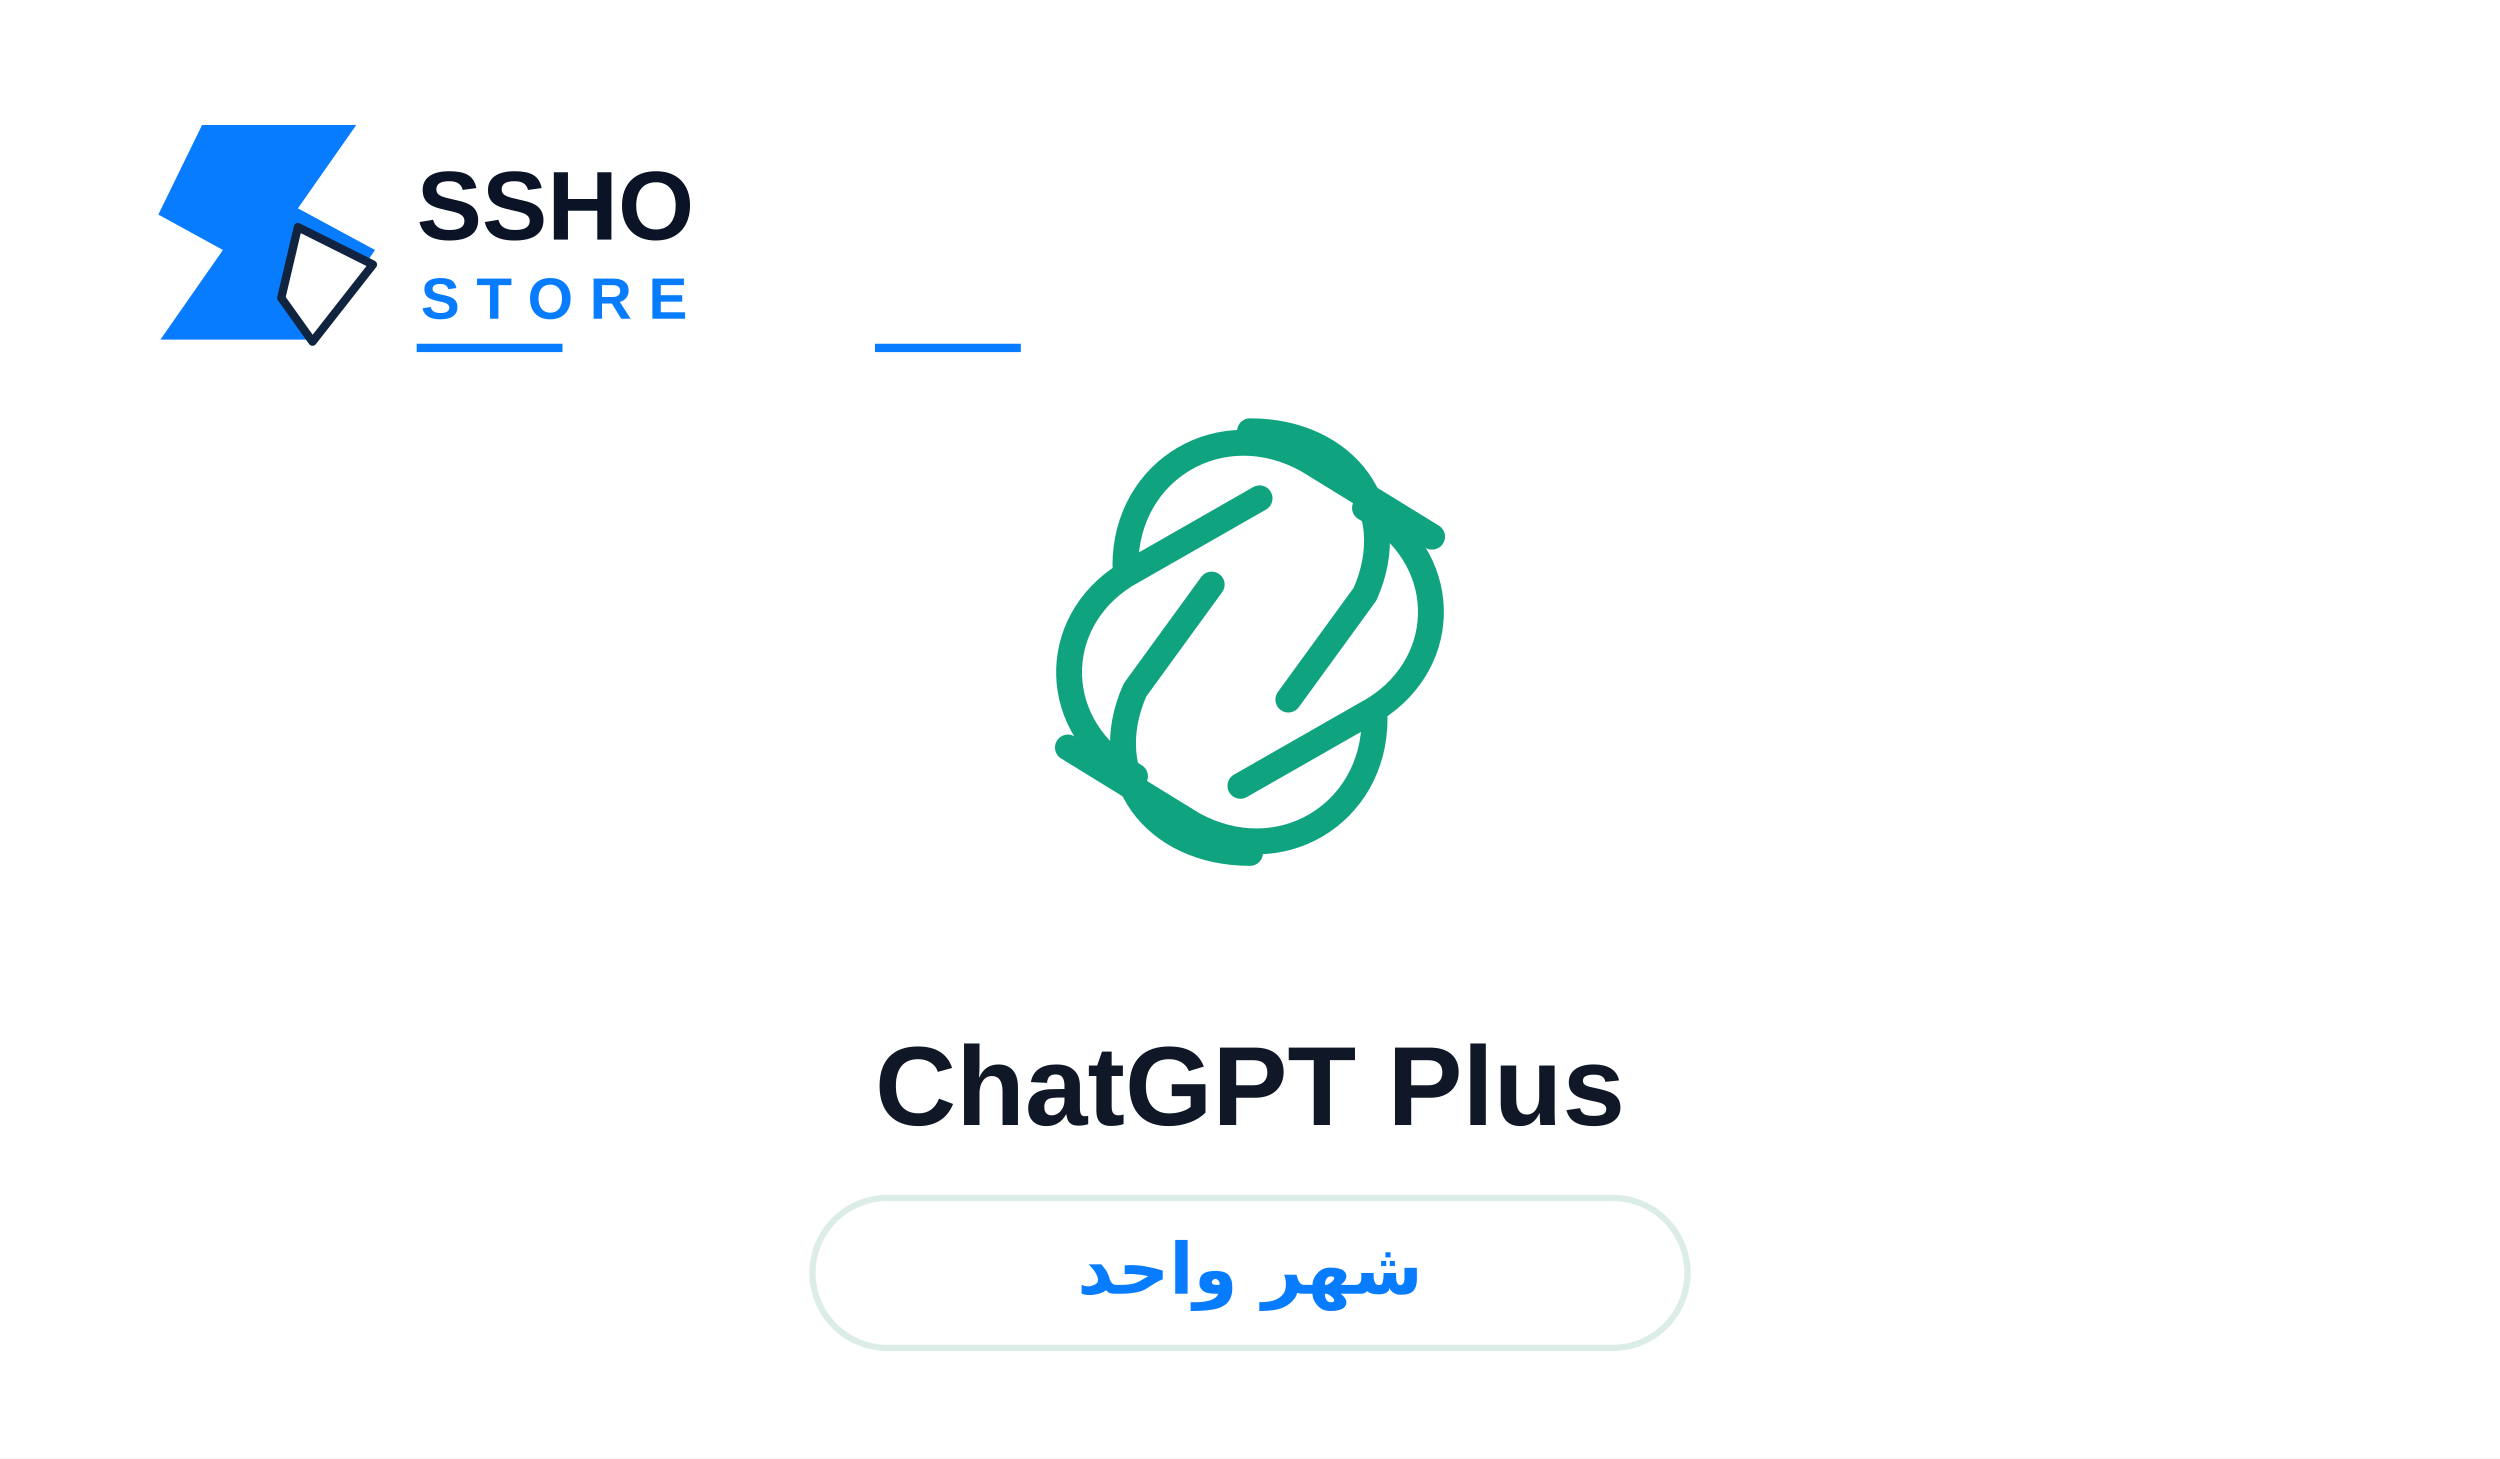
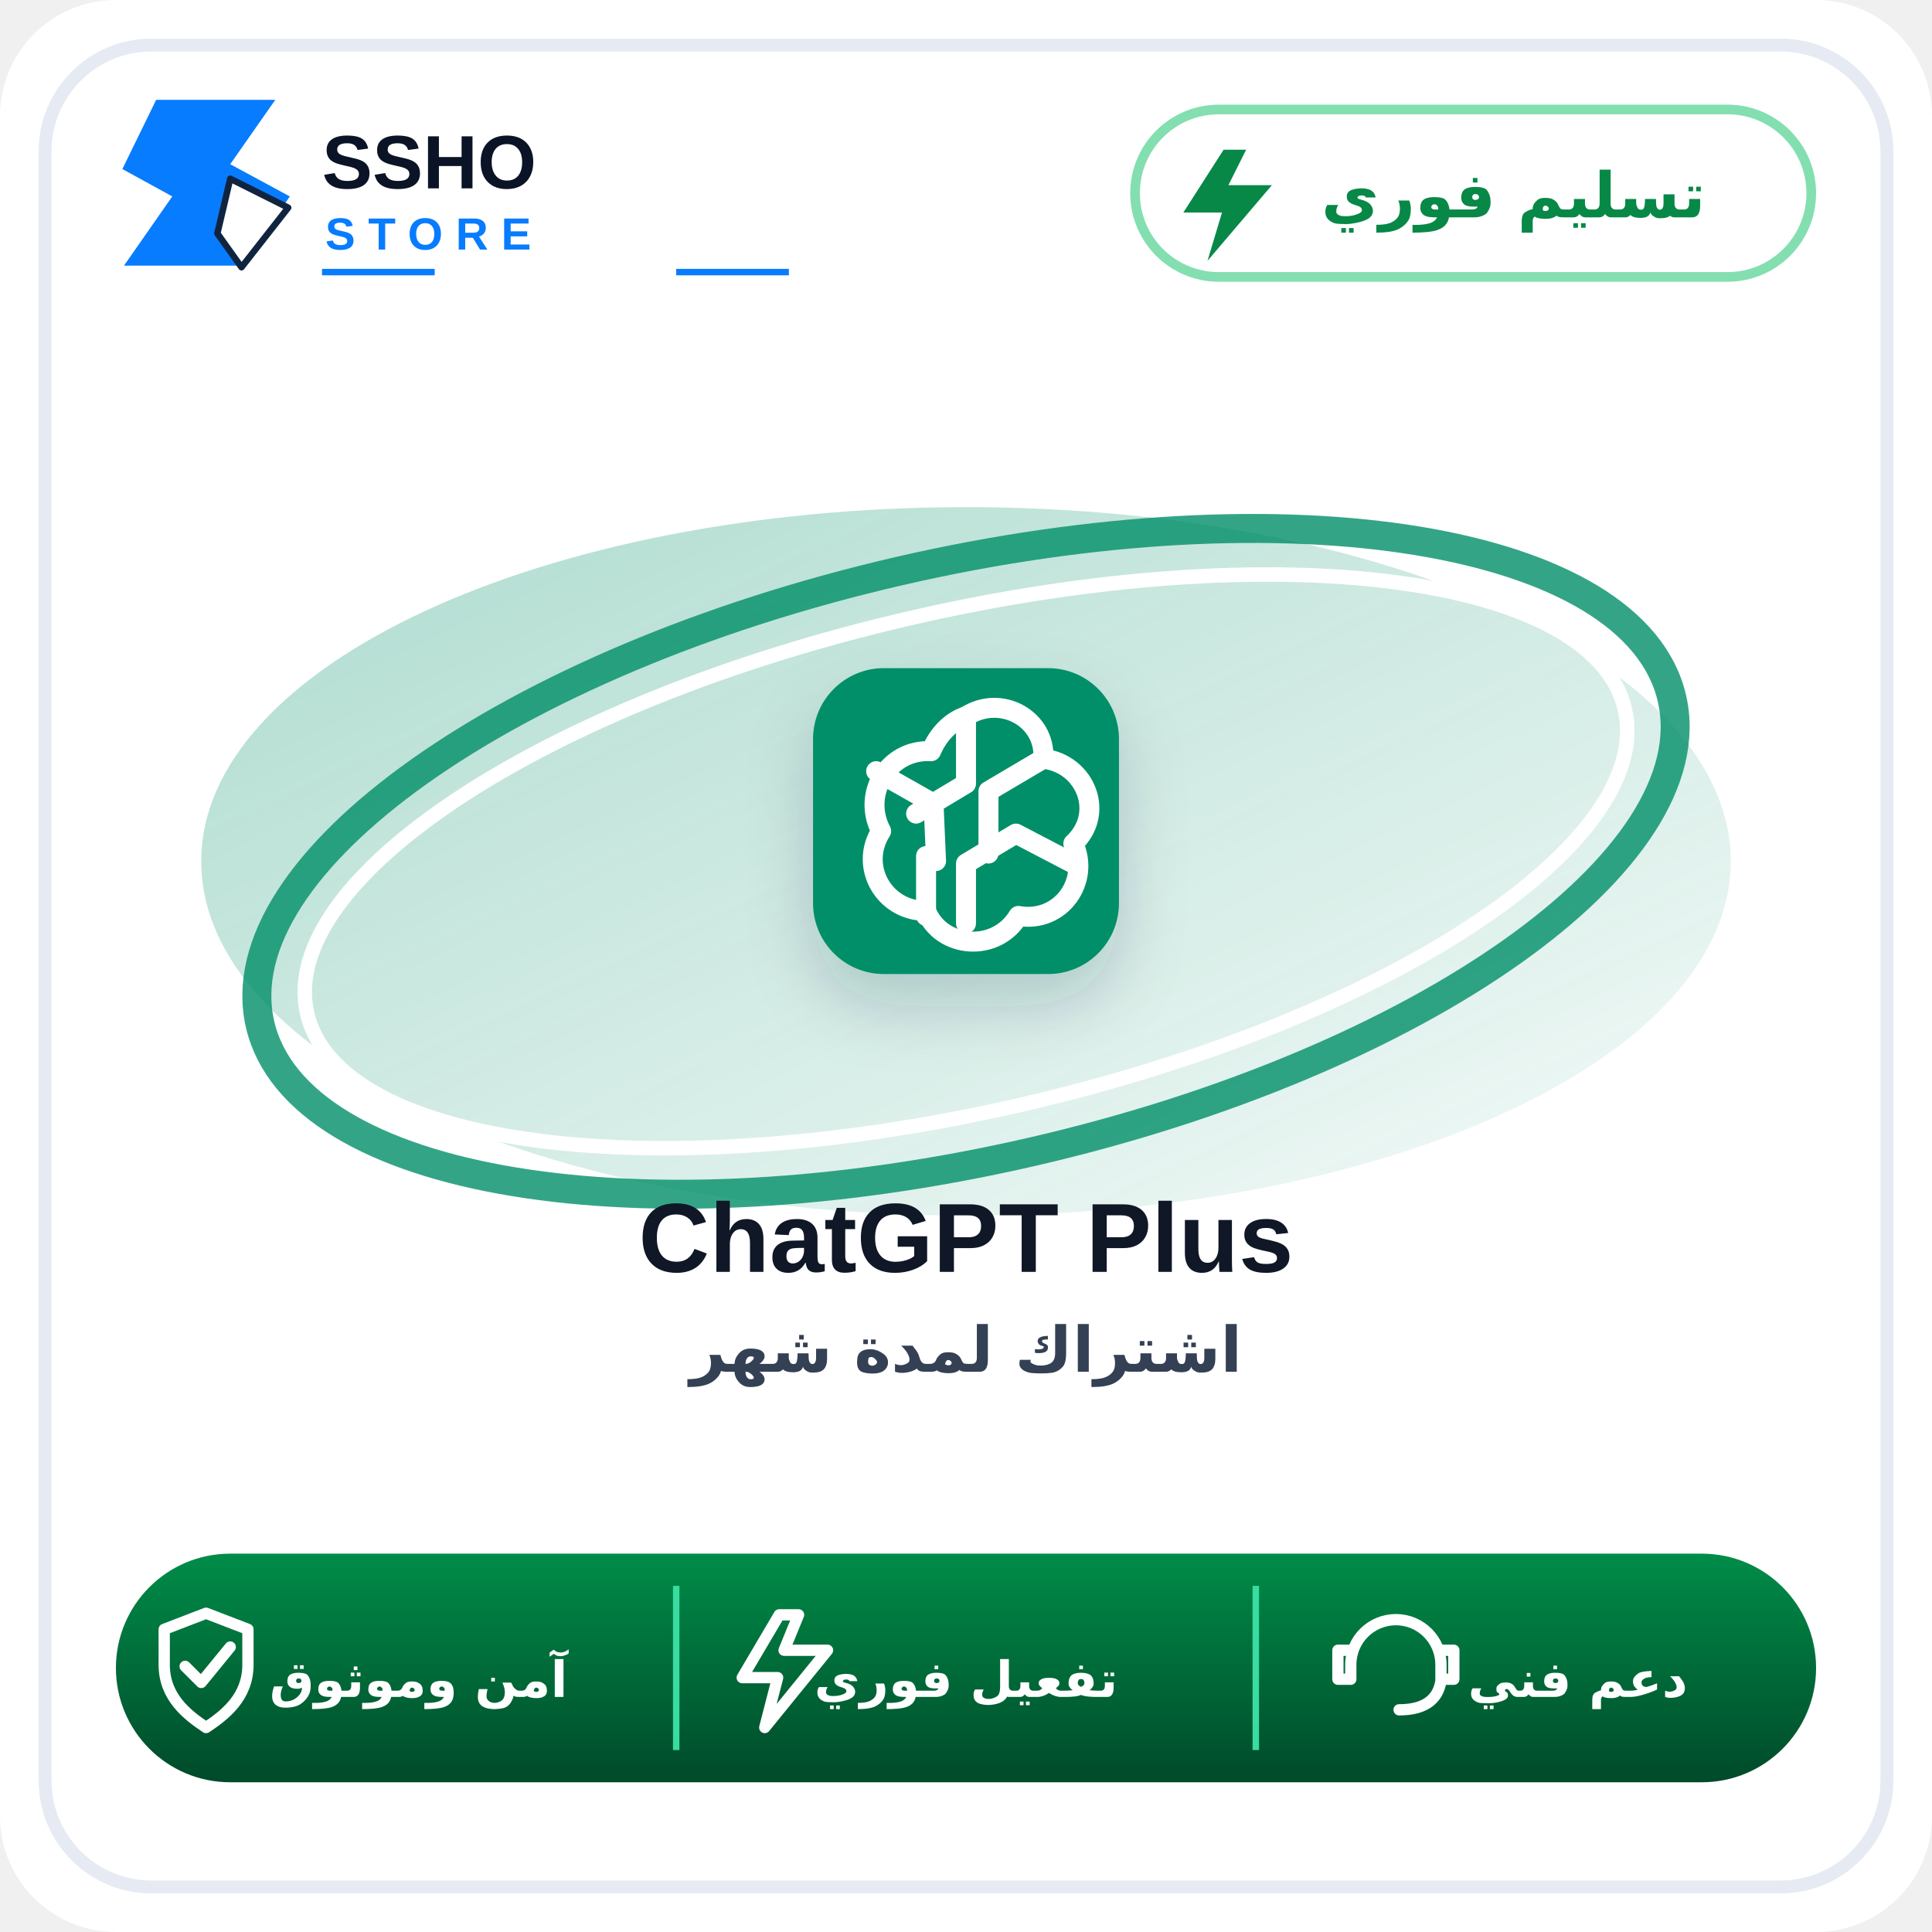
- <svg xmlns="http://www.w3.org/2000/svg" width="1200" height="700" viewBox="0 0 1200 700" role="img" aria-label="ChatGPT Plus - شهر واحد">
-   <rect width="1200" height="700" fill="#fff" />
-   <g transform="translate(65 48)">
-     <path d="M32 12h74l-28 40 37 20-29 43H12l30-43-31-17Z" fill="#087cff" />
+ <svg xmlns="http://www.w3.org/2000/svg" width="1200" height="1200" viewBox="0 0 1200 1200" role="img" aria-label="ChatGPT Plus - شهر واحد">
+   <defs>
+     <linearGradient id="orb" x1="0" y1="0" x2="1" y2="1">
+       <stop stop-color="#008f68" stop-opacity=".32" />
+       <stop offset="1" stop-color="#008f68" stop-opacity=".04" />
+     </linearGradient>
+     <linearGradient id="green" x1="0" y1="0" x2="0" y2="1">
+       <stop stop-color="#008c48" />
+       <stop offset="1" stop-color="#004a2a" />
+     </linearGradient>
+     <linearGradient id="canva" x1="0" y1="0" x2="1" y2="1">
+       <stop stop-color="#00c4cc" />
+       <stop offset=".55" stop-color="#3564ff" />
+       <stop offset="1" stop-color="#7d2ae8" />
+     </linearGradient>
+     <linearGradient id="gem" x1="0" y1="0" x2="1" y2="1">
+       <stop stop-color="#4285f4" />
+       <stop offset=".45" stop-color="#a142f4" />
+       <stop offset=".72" stop-color="#ea4335" />
+       <stop offset="1" stop-color="#fbbc04" />
+     </linearGradient>
+     <filter id="shadow" x="-30%" y="-30%" width="160%" height="170%">
+       <feDropShadow dx="0" dy="20" stdDeviation="20" flood-color="#15223a" flood-opacity=".18" />
+     </filter>
+   </defs>
+   <rect width="1200" height="1200" rx="72" fill="#fff" />
+   <rect x="28" y="28" width="1144" height="1144" rx="66" fill="#fff" stroke="#e5eaf3" stroke-width="8" />
+   <g transform="translate(65 50)">
+     <path d="M32 12h74L78 52l37 20-29 43H12l30-43-31-17Z" fill="#087cff" />
    <path d="M78 61 114 79 85 116 70 95Z" fill="#fff" stroke="#10243f" stroke-width="4" stroke-linejoin="round" />
    <text x="135" y="67" font-family="Arial,sans-serif" font-size="47" font-weight="900" fill="#0b1426">SSHO</text>
    <text x="137" y="105" font-family="Arial,sans-serif" font-size="28" font-weight="800" letter-spacing="8" fill="#087cff">STORE</text>
    <path d="M135 119h70M355 119h70" stroke="#087cff" stroke-width="4" />
  </g>
-   <g transform="translate(600 345) scale(4.6)" fill="none" stroke="#10a37f" stroke-width="2.7" stroke-linecap="round" stroke-linejoin="round">
-     <path d="M0 -30c10 0 16 8 12 17l-8 11" />
-     <path d="M12 -22c9 5 9 16 1 21l-14 8" />
-     <path d="M13 0c0 10-10 16-19 11l-13-8" />
-     <path d="M0 14c-10 0-16-8-12-17l8-11" />
-     <path d="M-12 6c-9-5-9-16-1-21l14-8" />
-     <path d="M-13 -16c0-10 10-16 19-11l13 8" />
+   <rect x="705" y="68" width="420" height="104" rx="52" fill="#fff" stroke="#83dfb0" stroke-width="6" />
+   <path d="M760 93l-25 39h24l-9 30 40-47h-27l11-22Z" fill="#078847" />
+   <text x="940" y="135" text-anchor="middle" font-family="Arial,sans-serif" font-size="39" font-weight="800" fill="#078847">تسليم فوري</text>
+   <ellipse cx="600" cy="535" rx="475" ry="220" fill="url(#orb)" />
+   <ellipse cx="600" cy="535" rx="450" ry="185" fill="none" stroke="#008f68" stroke-opacity=".8" stroke-width="18" transform="rotate(-13 600 535)" />
+   <ellipse cx="600" cy="535" rx="420" ry="155" fill="none" stroke="#fff" stroke-width="9" transform="rotate(-13 600 535)" />
+   <g transform="translate(600 510)" filter="url(#shadow)">
+     <rect x="-95" y="-95" width="190" height="190" rx="44" fill="#008f68" />
+     <g transform="scale(1.55)" fill="none" stroke="#fff" stroke-width="8" stroke-linecap="round" stroke-linejoin="round">
+       <path d="M0 -42c14-9 32 1 31 17 17 2 25 22 12 34 7 15-5 32-22 29-9 15-31 13-37-2-17 0-27-18-18-32-8-15 3-33 20-32 3-7 8-12 14-14Z" />
+       <path d="M0 -42v27l-20 12M43 17 20 5 0 17v24M-16 38-16 14M-36-20l23 13 1 23M31-25 9-12v25" />
+     </g>
  </g>
-   <text x="600" y="540" text-anchor="middle" font-family="Arial,sans-serif" font-size="54" font-weight="800" fill="#101827">ChatGPT Plus</text>
-   <rect x="390" y="575" width="420" height="72" rx="36" fill="#fff" stroke="#dcece6" stroke-width="3" />
-   <text x="600" y="621" text-anchor="middle" font-family="Arial,sans-serif" font-size="34" font-weight="700" fill="#087cff">شهر واحد</text>
+   <text x="600" y="790" text-anchor="middle" font-family="Arial,sans-serif" font-size="61" font-weight="900" fill="#101827">ChatGPT Plus</text>
+   <text x="600" y="852" text-anchor="middle" font-family="Arial,sans-serif" font-size="39" font-weight="700" fill="#344054">اشتراك لمدة شهر</text>
+   <rect x="72" y="965" width="1056" height="142" rx="71" fill="url(#green)" />
+   <path d="M420 985v102M780 985v102" stroke="#39dca1" stroke-width="4" />
+   <g fill="none" stroke="#fff" stroke-width="7" stroke-linecap="round" stroke-linejoin="round">
+     <path d="M128 1002l26 10v22c0 20-14 31-26 39-12-8-26-19-26-39v-22Z" />
+     <path d="m115 1035 10 10 18-22" />
+     <path d="M484 1003l-23 39h22l-8 31 39-48h-27l9-22Z" />
+     <path d="M839 1043v-9a28 28 0 0 1 56 0v9M839 1043h-8v-18h8M895 1043h8v-18h-8M895 1044c-2 13-12 18-26 18" />
+   </g>
+   <text x="260" y="1054" text-anchor="middle" font-family="Arial,sans-serif" font-size="31" font-weight="700" fill="#fff">آمن وموثوق</text>
+   <text x="600" y="1054" text-anchor="middle" font-family="Arial,sans-serif" font-size="31" font-weight="700" fill="#fff">تفعيل فوري</text>
+   <text x="980" y="1054" text-anchor="middle" font-family="Arial,sans-serif" font-size="31" font-weight="700" fill="#fff">دعم فني</text>
</svg>
